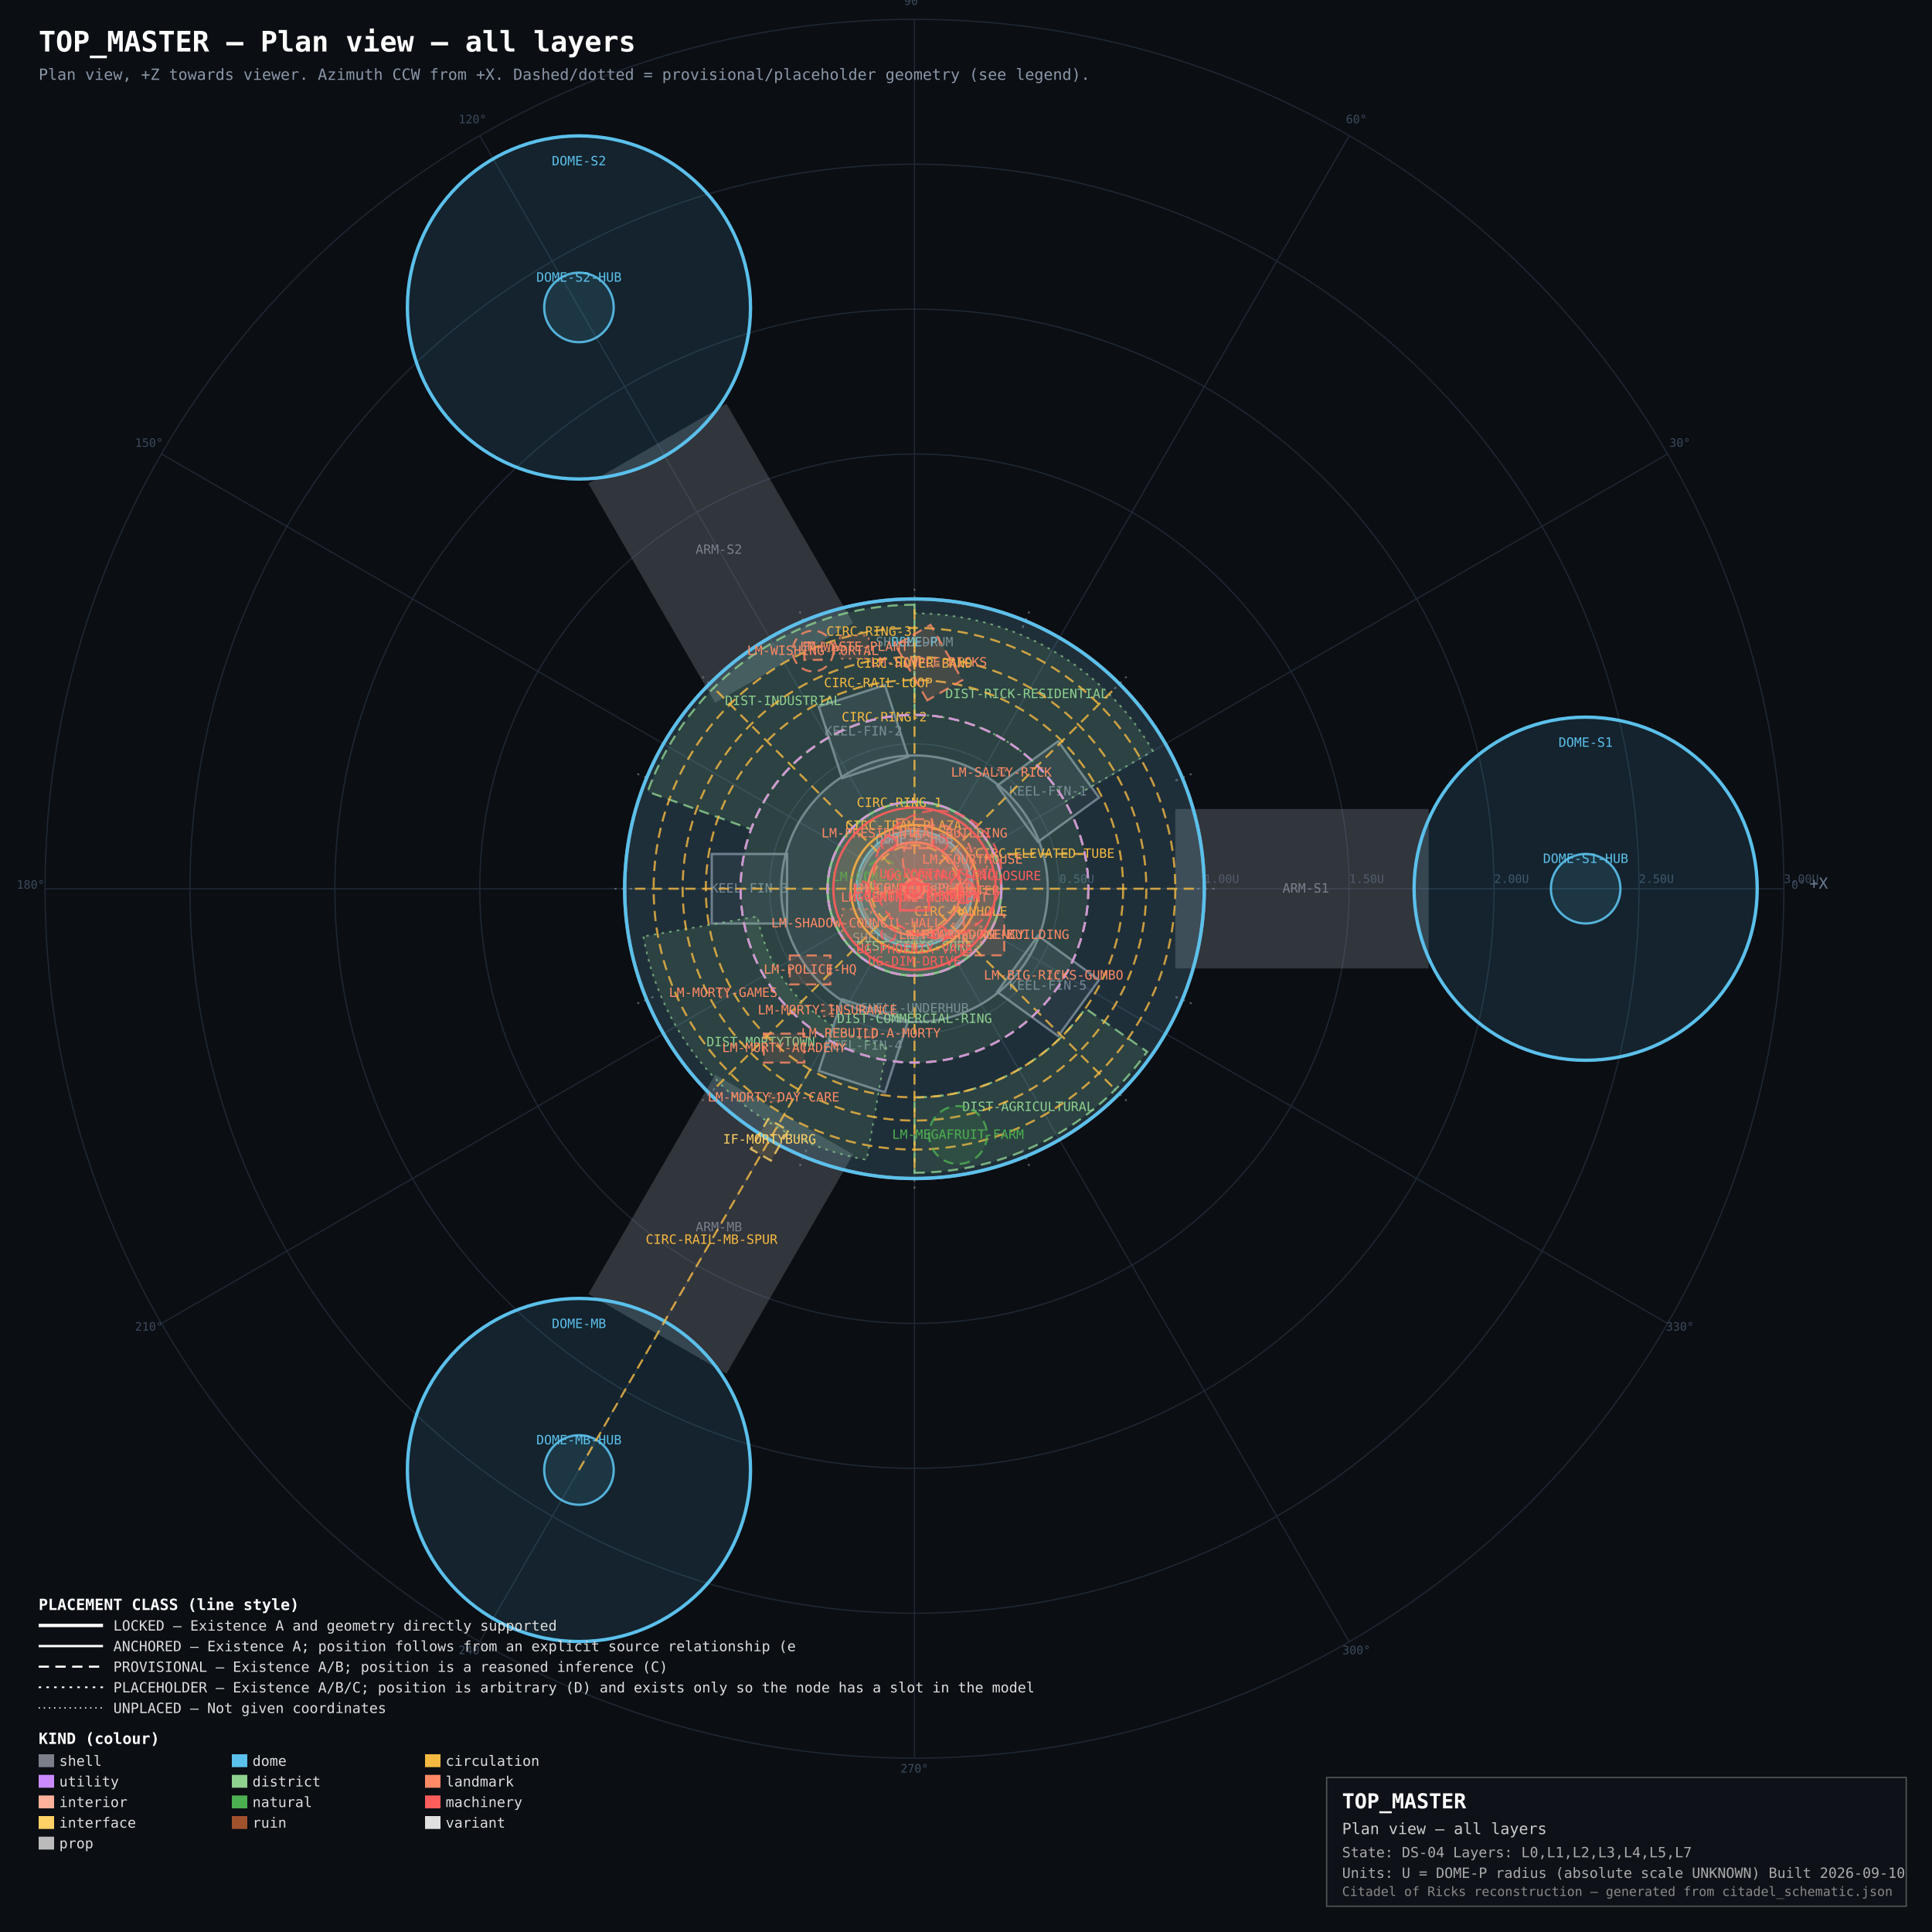
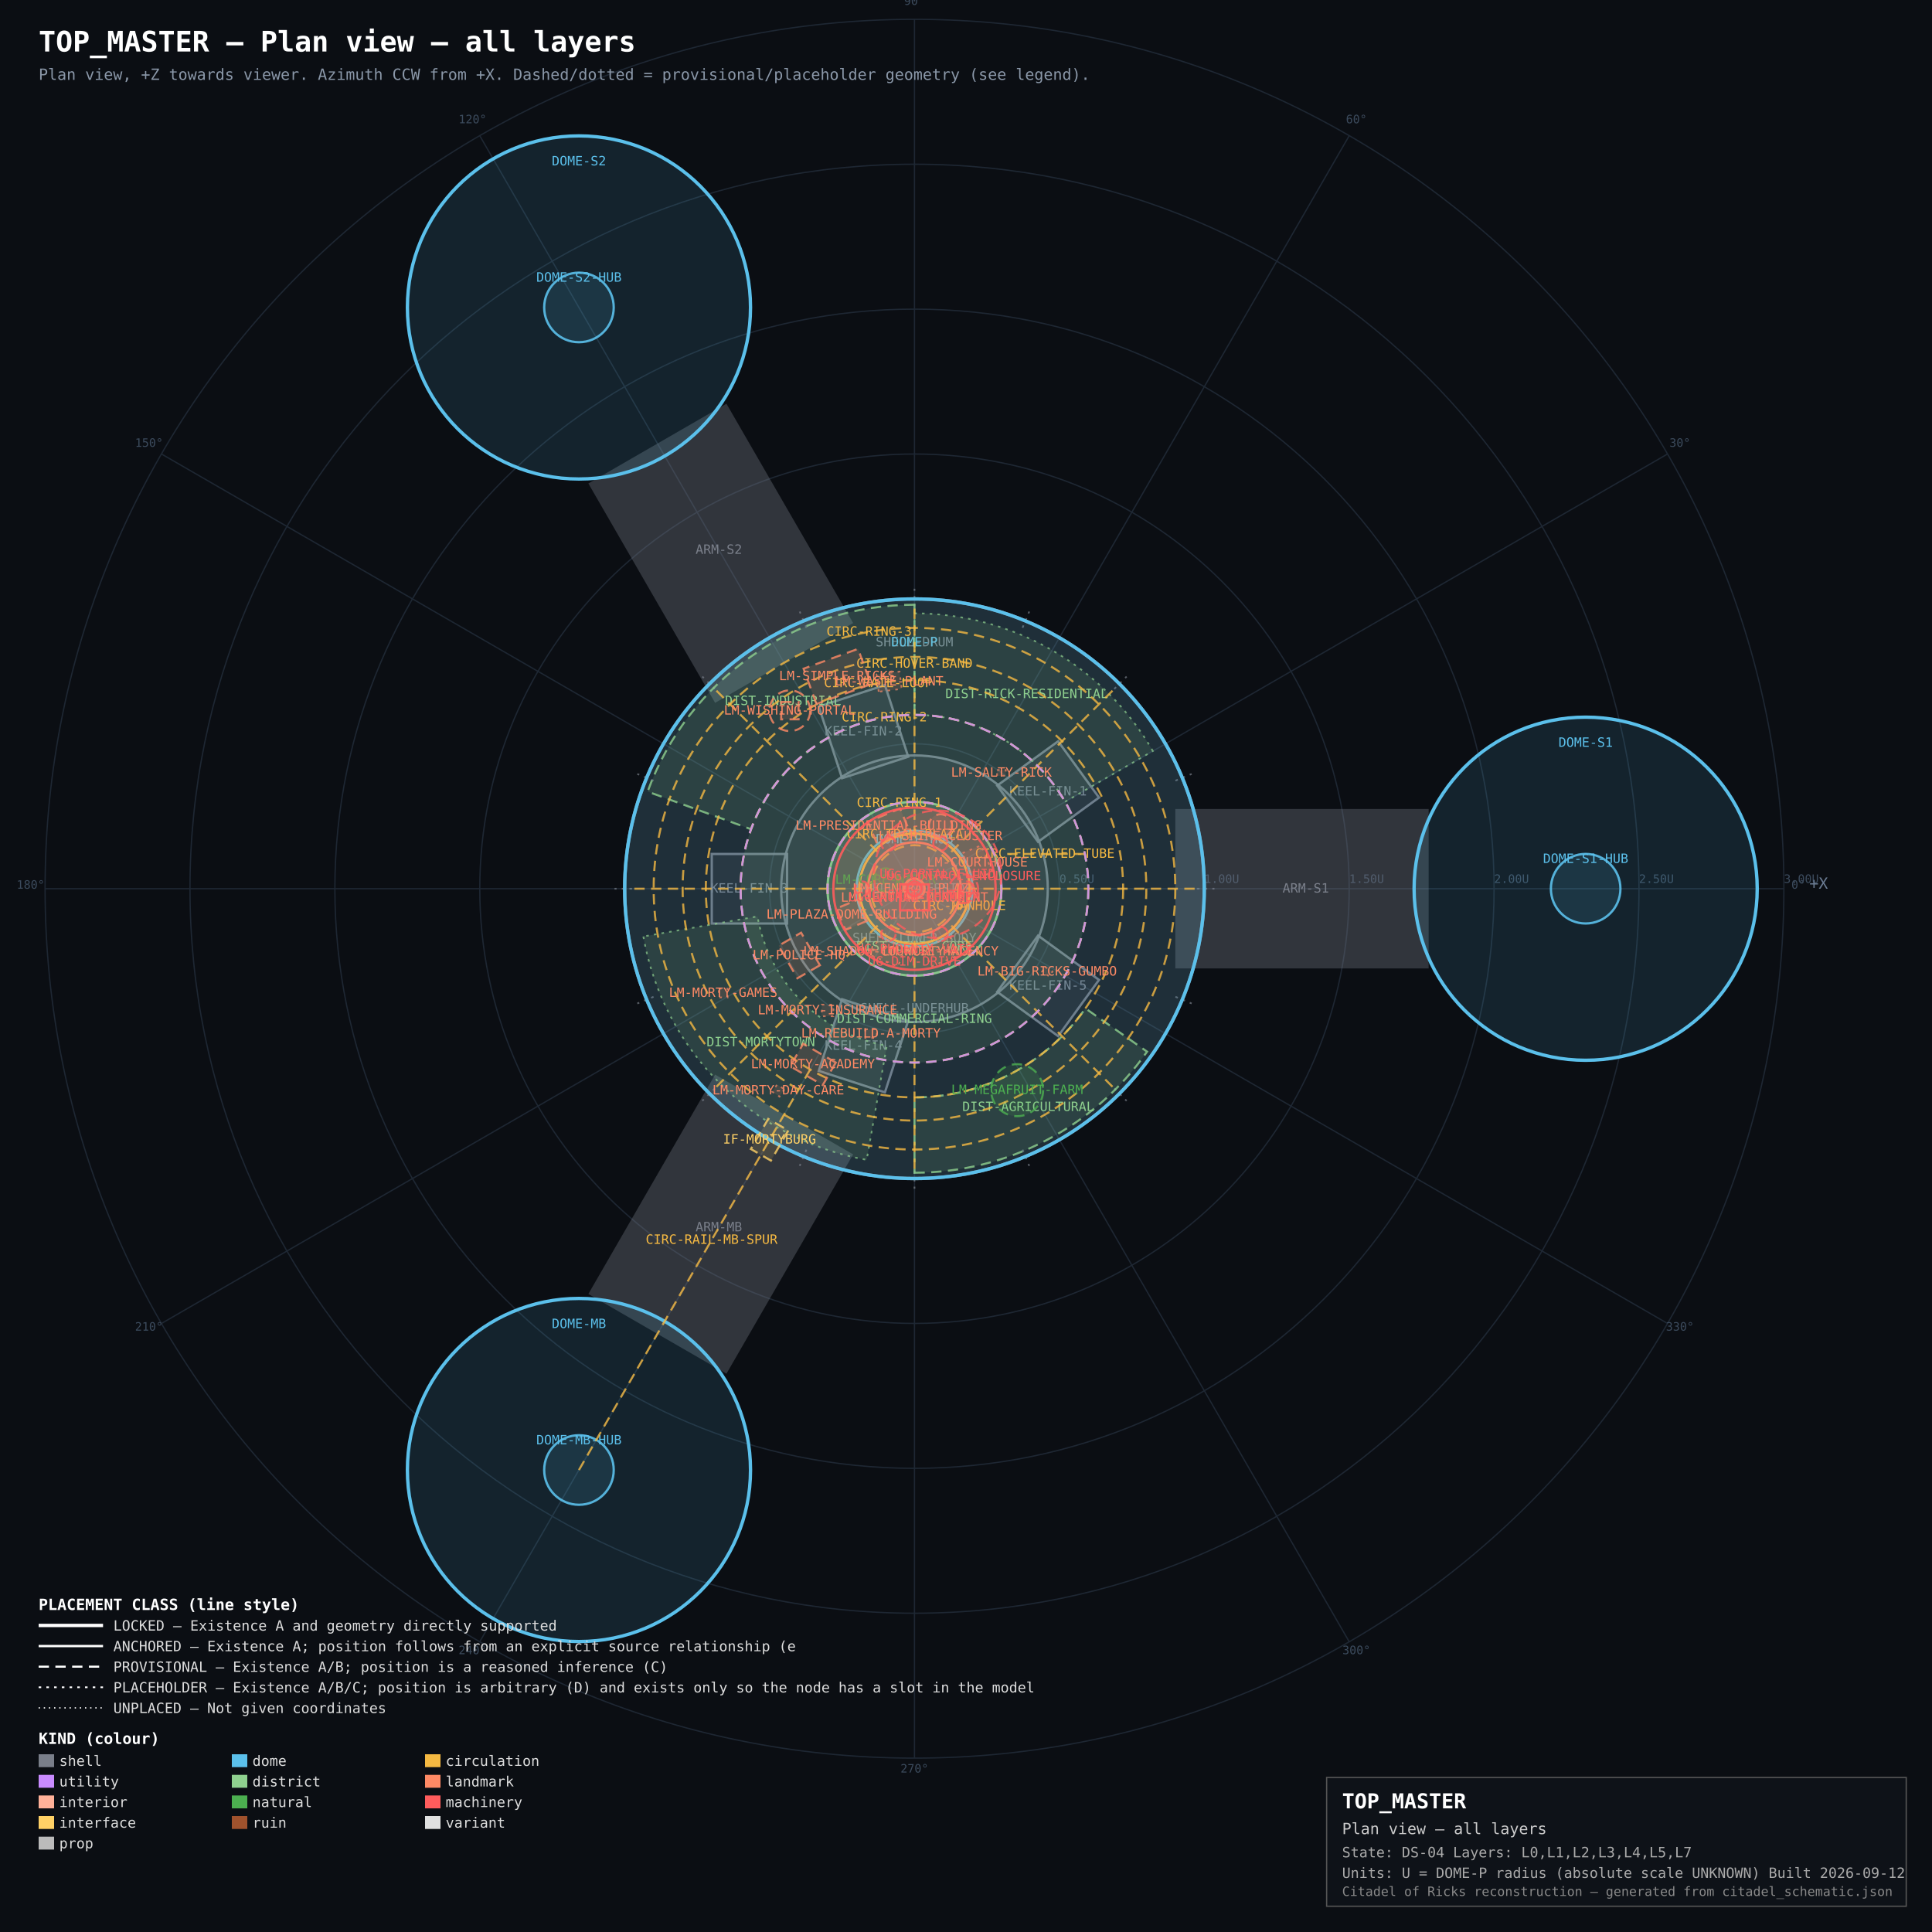
<svg xmlns="http://www.w3.org/2000/svg" width="1500" height="1500" viewBox="0 0 1500 1500" font-family="ui-monospace, Consolas, monospace">
  <rect width="1500" height="1500" fill="#0b0e13" />
  <circle cx="710.0" cy="690.0" r="112.5" stroke="#1e2733" stroke-width="1" fill="none" />
  <text x="822.5" y="685.5" font-size="9" text-anchor="start" fill="#3b4a5c" font-family="ui-monospace, Consolas, monospace">0.50U</text>
  <circle cx="710.0" cy="690.0" r="225.0" stroke="#1e2733" stroke-width="1" fill="none" />
  <text x="935.0" y="685.5" font-size="9" text-anchor="start" fill="#3b4a5c" font-family="ui-monospace, Consolas, monospace">1.00U</text>
  <circle cx="710.0" cy="690.0" r="337.5" stroke="#1e2733" stroke-width="1" fill="none" />
  <text x="1047.5" y="685.5" font-size="9" text-anchor="start" fill="#3b4a5c" font-family="ui-monospace, Consolas, monospace">1.50U</text>
  <circle cx="710.0" cy="690.0" r="450.0" stroke="#1e2733" stroke-width="1" fill="none" />
  <text x="1160.0" y="685.5" font-size="9" text-anchor="start" fill="#3b4a5c" font-family="ui-monospace, Consolas, monospace">2.00U</text>
  <circle cx="710.0" cy="690.0" r="562.5" stroke="#1e2733" stroke-width="1" fill="none" />
  <text x="1272.5" y="685.5" font-size="9" text-anchor="start" fill="#3b4a5c" font-family="ui-monospace, Consolas, monospace">2.50U</text>
  <circle cx="710.0" cy="690.0" r="675.0" stroke="#1e2733" stroke-width="1" fill="none" />
  <text x="1385.0" y="685.5" font-size="9" text-anchor="start" fill="#3b4a5c" font-family="ui-monospace, Consolas, monospace">3.00U</text>
  <line x1="710.0" y1="690.0" x2="1385.0" y2="690.0" stroke="#1e2733" stroke-width="1" />
  <text x="1396.2" y="690.0" font-size="9" text-anchor="middle" fill="#3b4a5c" font-family="ui-monospace, Consolas, monospace">0°</text>
  <line x1="710.0" y1="690.0" x2="1294.6" y2="352.5" stroke="#1e2733" stroke-width="1" />
  <text x="1304.3" y="346.9" font-size="9" text-anchor="middle" fill="#3b4a5c" font-family="ui-monospace, Consolas, monospace">30°</text>
  <line x1="710.0" y1="690.0" x2="1047.5" y2="105.4" stroke="#1e2733" stroke-width="1" />
  <text x="1053.1" y="95.7" font-size="9" text-anchor="middle" fill="#3b4a5c" font-family="ui-monospace, Consolas, monospace">60°</text>
  <line x1="710.0" y1="690.0" x2="710.0" y2="15.0" stroke="#1e2733" stroke-width="1" />
  <text x="710.0" y="3.8" font-size="9" text-anchor="middle" fill="#3b4a5c" font-family="ui-monospace, Consolas, monospace">90°</text>
  <line x1="710.0" y1="690.0" x2="372.5" y2="105.4" stroke="#1e2733" stroke-width="1" />
  <text x="366.9" y="95.7" font-size="9" text-anchor="middle" fill="#3b4a5c" font-family="ui-monospace, Consolas, monospace">120°</text>
  <line x1="710.0" y1="690.0" x2="125.4" y2="352.5" stroke="#1e2733" stroke-width="1" />
  <text x="115.7" y="346.9" font-size="9" text-anchor="middle" fill="#3b4a5c" font-family="ui-monospace, Consolas, monospace">150°</text>
  <line x1="710.0" y1="690.0" x2="35.0" y2="690.0" stroke="#1e2733" stroke-width="1" />
  <text x="23.8" y="690.0" font-size="9" text-anchor="middle" fill="#3b4a5c" font-family="ui-monospace, Consolas, monospace">180°</text>
  <line x1="710.0" y1="690.0" x2="125.4" y2="1027.5" stroke="#1e2733" stroke-width="1" />
  <text x="115.7" y="1033.1" font-size="9" text-anchor="middle" fill="#3b4a5c" font-family="ui-monospace, Consolas, monospace">210°</text>
  <line x1="710.0" y1="690.0" x2="372.5" y2="1274.6" stroke="#1e2733" stroke-width="1" />
  <text x="366.9" y="1284.3" font-size="9" text-anchor="middle" fill="#3b4a5c" font-family="ui-monospace, Consolas, monospace">240°</text>
  <line x1="710.0" y1="690.0" x2="710.0" y2="1365.0" stroke="#1e2733" stroke-width="1" />
  <text x="710.0" y="1376.2" font-size="9" text-anchor="middle" fill="#3b4a5c" font-family="ui-monospace, Consolas, monospace">270°</text>
  <line x1="710.0" y1="690.0" x2="1047.5" y2="1274.6" stroke="#1e2733" stroke-width="1" />
  <text x="1053.1" y="1284.3" font-size="9" text-anchor="middle" fill="#3b4a5c" font-family="ui-monospace, Consolas, monospace">300°</text>
  <line x1="710.0" y1="690.0" x2="1294.6" y2="1027.5" stroke="#1e2733" stroke-width="1" />
  <text x="1304.3" y="1033.1" font-size="9" text-anchor="middle" fill="#3b4a5c" font-family="ui-monospace, Consolas, monospace">330°</text>
  <text x="1412.0" y="690.0" font-size="12" text-anchor="middle" fill="#6b7c93" font-family="ui-monospace, Consolas, monospace">+X</text>
  <text x="710.0" y="-12.0" font-size="12" text-anchor="middle" fill="#6b7c93" font-family="ui-monospace, Consolas, monospace">+Y</text>
  <text x="30" y="40" font-size="22" fill="#fff" font-weight="bold">TOP_MASTER — Plan view — all layers</text>
  <text x="30" y="62" font-size="12" fill="#8a97a8">Plan view, +Z towards viewer. Azimuth CCW from +X. Dashed/dotted = provisional/placeholder geometry (see legend).</text>
  <circle cx="710.0" cy="690.0" r="225.0" stroke="#7a7f8a" stroke-width="2.6" stroke-opacity="1.0" fill="#7a7f8a" fill-opacity="0.12" />
  <text x="710.0" y="501.8" font-size="10" text-anchor="middle" fill="#7a7f8a" font-family="ui-monospace, Consolas, monospace">SHELL-DRUM</text>
  <circle cx="710.0" cy="690.0" r="103.5" stroke="#7a7f8a" stroke-width="1.8" stroke-opacity="0.9" fill="#7a7f8a" fill-opacity="0.12" />
  <text x="710.0" y="786.1" font-size="10" text-anchor="middle" fill="#7a7f8a" font-family="ui-monospace, Consolas, monospace">SHELL-UNDERHUB</text>
  <rect x="784.5" y="587.6" width="58.5" height="54.0" stroke="#7a7f8a" stroke-width="1.8" stroke-opacity="0.9" fill="#7a7f8a" fill-opacity="0.12" transform="rotate(-36.0 813.7 614.6)" />
  <text x="813.7" y="617.6" font-size="10" text-anchor="middle" fill="#7a7f8a" font-family="ui-monospace, Consolas, monospace">KEEL-FIN-1</text>
  <rect x="641.1" y="541.0" width="58.5" height="54.0" stroke="#7a7f8a" stroke-width="1.8" stroke-opacity="0.9" fill="#7a7f8a" fill-opacity="0.12" transform="rotate(-108.0 670.4 568.0)" />
  <text x="670.4" y="571.0" font-size="10" text-anchor="middle" fill="#7a7f8a" font-family="ui-monospace, Consolas, monospace">KEEL-FIN-2</text>
  <rect x="552.5" y="663.0" width="58.5" height="54.0" stroke="#7a7f8a" stroke-width="1.8" stroke-opacity="0.9" fill="#7a7f8a" fill-opacity="0.12" transform="rotate(-180.0 581.8 690.0)" />
  <text x="581.8" y="693.0" font-size="10" text-anchor="middle" fill="#7a7f8a" font-family="ui-monospace, Consolas, monospace">KEEL-FIN-3</text>
  <rect x="641.1" y="785.0" width="58.5" height="54.0" stroke="#7a7f8a" stroke-width="1.8" stroke-opacity="0.9" fill="#7a7f8a" fill-opacity="0.12" transform="rotate(-252.0 670.4 812.0)" />
  <text x="670.4" y="815.0" font-size="10" text-anchor="middle" fill="#7a7f8a" font-family="ui-monospace, Consolas, monospace">KEEL-FIN-4</text>
  <rect x="784.5" y="738.4" width="58.5" height="54.0" stroke="#7a7f8a" stroke-width="1.8" stroke-opacity="0.9" fill="#7a7f8a" fill-opacity="0.12" transform="rotate(-324.0 813.7 765.4)" />
  <text x="813.7" y="768.4" font-size="10" text-anchor="middle" fill="#7a7f8a" font-family="ui-monospace, Consolas, monospace">KEEL-FIN-5</text>
  <circle cx="710.0" cy="690.0" r="42.8" stroke="#7a7f8a" stroke-width="1.8" stroke-opacity="0.9" fill="#7a7f8a" fill-opacity="0.12" />
  <text x="710.0" y="731.5" font-size="10" text-anchor="middle" fill="#7a7f8a" font-family="ui-monospace, Consolas, monospace">SHELL-LOWER-BODY</text>
  <line x1="929.3" y1="690.0" x2="942.9" y2="690.0" stroke="#7a7f8a" stroke-width="1.3" stroke-opacity="0.7" stroke-dasharray="2,4" fill="none" />
  <line x1="912.6" y1="606.1" x2="925.2" y2="600.9" stroke="#7a7f8a" stroke-width="1.3" stroke-opacity="0.7" stroke-dasharray="2,4" fill="none" />
  <line x1="865.1" y1="534.9" x2="874.7" y2="525.3" stroke="#7a7f8a" stroke-width="1.3" stroke-opacity="0.7" stroke-dasharray="2,4" fill="none" />
  <line x1="793.9" y1="487.4" x2="799.1" y2="474.8" stroke="#7a7f8a" stroke-width="1.3" stroke-opacity="0.7" stroke-dasharray="2,4" fill="none" />
  <line x1="710.0" y1="470.7" x2="710.0" y2="457.1" stroke="#7a7f8a" stroke-width="1.3" stroke-opacity="0.7" stroke-dasharray="2,4" fill="none" />
  <line x1="626.1" y1="487.4" x2="620.9" y2="474.8" stroke="#7a7f8a" stroke-width="1.3" stroke-opacity="0.7" stroke-dasharray="2,4" fill="none" />
  <line x1="554.9" y1="534.9" x2="545.3" y2="525.3" stroke="#7a7f8a" stroke-width="1.3" stroke-opacity="0.7" stroke-dasharray="2,4" fill="none" />
  <line x1="507.4" y1="606.1" x2="494.8" y2="600.9" stroke="#7a7f8a" stroke-width="1.3" stroke-opacity="0.7" stroke-dasharray="2,4" fill="none" />
  <line x1="490.7" y1="690.0" x2="477.1" y2="690.0" stroke="#7a7f8a" stroke-width="1.3" stroke-opacity="0.7" stroke-dasharray="2,4" fill="none" />
  <line x1="507.4" y1="773.9" x2="494.8" y2="779.1" stroke="#7a7f8a" stroke-width="1.3" stroke-opacity="0.7" stroke-dasharray="2,4" fill="none" />
  <line x1="554.9" y1="845.1" x2="545.3" y2="854.7" stroke="#7a7f8a" stroke-width="1.3" stroke-opacity="0.7" stroke-dasharray="2,4" fill="none" />
  <line x1="626.1" y1="892.6" x2="620.9" y2="905.2" stroke="#7a7f8a" stroke-width="1.3" stroke-opacity="0.7" stroke-dasharray="2,4" fill="none" />
  <line x1="710.0" y1="909.3" x2="710.0" y2="922.9" stroke="#7a7f8a" stroke-width="1.3" stroke-opacity="0.7" stroke-dasharray="2,4" fill="none" />
  <line x1="793.9" y1="892.6" x2="799.1" y2="905.2" stroke="#7a7f8a" stroke-width="1.3" stroke-opacity="0.7" stroke-dasharray="2,4" fill="none" />
  <line x1="865.1" y1="845.1" x2="874.7" y2="854.7" stroke="#7a7f8a" stroke-width="1.3" stroke-opacity="0.7" stroke-dasharray="2,4" fill="none" />
  <line x1="912.6" y1="773.9" x2="925.2" y2="779.1" stroke="#7a7f8a" stroke-width="1.3" stroke-opacity="0.7" stroke-dasharray="2,4" fill="none" />
  <circle cx="710.0" cy="690.0" r="6.8" stroke="#7a7f8a" stroke-width="1.8" stroke-opacity="0.9" fill="#7a7f8a" fill-opacity="0.12" />
  <circle cx="710.0" cy="690.0" r="4.5" stroke="#7a7f8a" stroke-width="1.8" stroke-opacity="0.9" fill="none" />
  <text x="710.0" y="693.0" font-size="10" text-anchor="middle" fill="#7a7f8a" font-family="ui-monospace, Consolas, monospace">SHELL-UNDERSIDE</text>
  <polyline points="912.5,690.0 1013.8,690.0 1109.2,690.0" stroke="#7a7f8a" stroke-width="123.8" stroke-linecap="butt" stroke-opacity="0.35" data-x="1.0" fill="none" />
  <text x="1013.8" y="693.0" font-size="10" text-anchor="middle" fill="#7a7f8a" font-family="ui-monospace, Consolas, monospace">ARM-S1</text>
  <polyline points="608.8,514.7 558.1,427.0 510.4,344.4" stroke="#7a7f8a" stroke-width="123.8" stroke-linecap="butt" stroke-opacity="0.35" data-x="1.0" fill="none" />
  <text x="558.1" y="430.0" font-size="10" text-anchor="middle" fill="#7a7f8a" font-family="ui-monospace, Consolas, monospace">ARM-S2</text>
  <polyline points="608.8,865.3 558.1,953.0 510.4,1035.6" stroke="#7a7f8a" stroke-width="123.8" stroke-linecap="butt" stroke-opacity="0.35" data-x="1.0" fill="none" />
  <text x="558.1" y="956.0" font-size="10" text-anchor="middle" fill="#7a7f8a" font-family="ui-monospace, Consolas, monospace">ARM-MB</text>
  <circle cx="710.0" cy="690.0" r="225.0" stroke="#5bc0eb" stroke-width="2.6" stroke-opacity="1.0" fill="#5bc0eb" fill-opacity="0.12" />
  <text x="710.0" y="501.8" font-size="10" text-anchor="middle" fill="#5bc0eb" font-family="ui-monospace, Consolas, monospace">DOME-P</text>
  <circle cx="1231.1" cy="690.0" r="133.2" stroke="#5bc0eb" stroke-width="2.6" stroke-opacity="1.0" fill="#5bc0eb" fill-opacity="0.12" />
  <text x="1231.1" y="579.8" font-size="10" text-anchor="middle" fill="#5bc0eb" font-family="ui-monospace, Consolas, monospace">DOME-S1</text>
  <circle cx="449.5" cy="238.7" r="133.2" stroke="#5bc0eb" stroke-width="2.6" stroke-opacity="1.0" fill="#5bc0eb" fill-opacity="0.12" />
  <text x="449.5" y="128.4" font-size="10" text-anchor="middle" fill="#5bc0eb" font-family="ui-monospace, Consolas, monospace">DOME-S2</text>
  <circle cx="449.5" cy="1141.3" r="133.2" stroke="#5bc0eb" stroke-width="2.6" stroke-opacity="1.0" fill="#5bc0eb" fill-opacity="0.12" />
  <text x="449.5" y="1031.1" font-size="10" text-anchor="middle" fill="#5bc0eb" font-family="ui-monospace, Consolas, monospace">DOME-MB</text>
  <circle cx="710.0" cy="690.0" r="45.0" stroke="#5bc0eb" stroke-width="1.8" stroke-opacity="0.9" fill="#5bc0eb" fill-opacity="0.12" />
  <text x="710.0" y="654.8" font-size="10" text-anchor="middle" fill="#5bc0eb" font-family="ui-monospace, Consolas, monospace">DOME-P-HUB</text>
  <circle cx="1231.1" cy="690.0" r="27.0" stroke="#5bc0eb" stroke-width="1.8" stroke-opacity="0.9" fill="#5bc0eb" fill-opacity="0.12" />
  <text x="1231.1" y="670.0" font-size="10" text-anchor="middle" fill="#5bc0eb" font-family="ui-monospace, Consolas, monospace">DOME-S1-HUB</text>
  <circle cx="449.5" cy="238.7" r="27.0" stroke="#5bc0eb" stroke-width="1.8" stroke-opacity="0.9" fill="#5bc0eb" fill-opacity="0.12" />
  <text x="449.5" y="218.7" font-size="10" text-anchor="middle" fill="#5bc0eb" font-family="ui-monospace, Consolas, monospace">DOME-S2-HUB</text>
  <circle cx="449.5" cy="1141.3" r="27.0" stroke="#5bc0eb" stroke-width="1.8" stroke-opacity="0.9" fill="#5bc0eb" fill-opacity="0.12" />
  <text x="449.5" y="1121.4" font-size="10" text-anchor="middle" fill="#5bc0eb" font-family="ui-monospace, Consolas, monospace">DOME-MB-HUB</text>
  <circle cx="710.0" cy="690.0" r="67.5" stroke="#8fd18f" stroke-width="1.8" stroke-opacity="0.9" fill="#8fd18f" fill-opacity="0.12" />
  <text x="710.0" y="738.0" font-size="10" text-anchor="middle" fill="#8fd18f" font-family="ui-monospace, Consolas, monospace">DIST-CIVIC-CORE</text>
  <circle cx="710.0" cy="690.0" r="135.0" stroke="#8fd18f" stroke-width="1.6" stroke-opacity="0.8" stroke-dasharray="8,5" fill="#8fd18f" fill-opacity="0.12" />
  <circle cx="710.0" cy="690.0" r="67.5" stroke="#8fd18f" stroke-width="1.6" stroke-opacity="0.8" stroke-dasharray="8,5" fill="#8fd18f" fill-opacity="0.12" />
  <text x="710.0" y="794.2" font-size="10" text-anchor="middle" fill="#8fd18f" font-family="ui-monospace, Consolas, monospace">DIST-COMMERCIAL-RING</text>
  <path d="M 895.1,583.1 A 213.8 213.8 0 0 0 710.0,476.2 L 710.0,555.0 A 135.0 135.0 0 0 1 826.9,622.5 Z" stroke="#8fd18f" stroke-width="1.3" stroke-opacity="0.7" stroke-dasharray="2,4" fill="#8fd18f" fill-opacity="0.12" />
  <text x="797.2" y="542.0" font-size="10" text-anchor="middle" fill="#8fd18f" font-family="ui-monospace, Consolas, monospace">DIST-RICK-RESIDENTIAL</text>
  <path d="M 710.0,469.5 A 220.5 220.5 0 0 0 502.8,614.6 L 583.1,643.8 A 135.0 135.0 0 0 1 710.0,555.0 Z" stroke="#8fd18f" stroke-width="1.6" stroke-opacity="0.8" stroke-dasharray="8,5" fill="#8fd18f" fill-opacity="0.12" />
  <text x="608.0" y="547.4" font-size="10" text-anchor="middle" fill="#8fd18f" font-family="ui-monospace, Consolas, monospace">DIST-INDUSTRIAL</text>
  <path d="M 499.5,727.1 A 213.8 213.8 0 0 0 672.9,900.5 L 688.5,811.9 A 123.8 123.8 0 0 1 588.1,711.5 Z" stroke="#8fd18f" stroke-width="1.3" stroke-opacity="0.7" stroke-dasharray="2,4" fill="#8fd18f" fill-opacity="0.12" />
  <text x="590.7" y="812.3" font-size="10" text-anchor="middle" fill="#8fd18f" font-family="ui-monospace, Consolas, monospace">DIST-MORTYTOWN</text>
  <path d="M 710.0,910.5 A 220.5 220.5 0 0 0 890.6,816.5 L 842.7,782.9 A 162.0 162.0 0 0 1 710.0,852.0 Z" stroke="#8fd18f" stroke-width="1.6" stroke-opacity="0.8" stroke-dasharray="8,5" fill="#8fd18f" fill-opacity="0.12" />
  <text x="798.3" y="862.6" font-size="10" text-anchor="middle" fill="#8fd18f" font-family="ui-monospace, Consolas, monospace">DIST-AGRICULTURAL</text>
  <circle cx="710.0" cy="690.0" r="67.5" stroke="#f5b942" stroke-width="1.6" stroke-opacity="0.8" stroke-dasharray="8,5" fill="none" />
  <text x="698.3" y="626.5" font-size="10" text-anchor="middle" fill="#f5b942" font-family="ui-monospace, Consolas, monospace">CIRC-RING-1</text>
  <circle cx="710.0" cy="690.0" r="135.0" stroke="#f5b942" stroke-width="1.6" stroke-opacity="0.8" stroke-dasharray="8,5" fill="none" />
  <text x="686.6" y="560.1" font-size="10" text-anchor="middle" fill="#f5b942" font-family="ui-monospace, Consolas, monospace">CIRC-RING-2</text>
  <circle cx="710.0" cy="690.0" r="202.5" stroke="#f5b942" stroke-width="1.6" stroke-opacity="0.8" stroke-dasharray="8,5" fill="none" />
  <text x="674.8" y="493.6" font-size="10" text-anchor="middle" fill="#f5b942" font-family="ui-monospace, Consolas, monospace">CIRC-RING-3</text>
-   <line x1="737.0" y1="690.0" x2="930.5" y2="690.0" stroke="#f5b942" stroke-width="1.6" stroke-opacity="0.8" stroke-dasharray="8,5" fill="none" />
-   <line x1="729.1" y1="670.9" x2="865.9" y2="534.1" stroke="#f5b942" stroke-width="1.6" stroke-opacity="0.8" stroke-dasharray="8,5" fill="none" />
-   <line x1="710.0" y1="663.0" x2="710.0" y2="469.5" stroke="#f5b942" stroke-width="1.6" stroke-opacity="0.8" stroke-dasharray="8,5" fill="none" />
-   <line x1="690.9" y1="670.9" x2="554.1" y2="534.1" stroke="#f5b942" stroke-width="1.6" stroke-opacity="0.8" stroke-dasharray="8,5" fill="none" />
-   <line x1="683.0" y1="690.0" x2="489.5" y2="690.0" stroke="#f5b942" stroke-width="1.6" stroke-opacity="0.8" stroke-dasharray="8,5" fill="none" />
-   <line x1="690.9" y1="709.1" x2="554.1" y2="845.9" stroke="#f5b942" stroke-width="1.6" stroke-opacity="0.8" stroke-dasharray="8,5" fill="none" />
-   <line x1="710.0" y1="717.0" x2="710.0" y2="910.5" stroke="#f5b942" stroke-width="1.6" stroke-opacity="0.8" stroke-dasharray="8,5" fill="none" />
-   <line x1="729.1" y1="709.1" x2="865.9" y2="845.9" stroke="#f5b942" stroke-width="1.6" stroke-opacity="0.8" stroke-dasharray="8,5" fill="none" />
+   <line x1="750.5" y1="690.0" x2="930.5" y2="690.0" stroke="#f5b942" stroke-width="1.6" stroke-opacity="0.8" stroke-dasharray="8,5" fill="none" />
+   <line x1="738.6" y1="661.4" x2="865.9" y2="534.1" stroke="#f5b942" stroke-width="1.6" stroke-opacity="0.8" stroke-dasharray="8,5" fill="none" />
+   <line x1="710.0" y1="649.5" x2="710.0" y2="469.5" stroke="#f5b942" stroke-width="1.6" stroke-opacity="0.8" stroke-dasharray="8,5" fill="none" />
+   <line x1="681.4" y1="661.4" x2="554.1" y2="534.1" stroke="#f5b942" stroke-width="1.6" stroke-opacity="0.8" stroke-dasharray="8,5" fill="none" />
+   <line x1="669.5" y1="690.0" x2="489.5" y2="690.0" stroke="#f5b942" stroke-width="1.6" stroke-opacity="0.8" stroke-dasharray="8,5" fill="none" />
+   <line x1="681.4" y1="718.6" x2="554.1" y2="845.9" stroke="#f5b942" stroke-width="1.6" stroke-opacity="0.8" stroke-dasharray="8,5" fill="none" />
+   <line x1="710.0" y1="730.5" x2="710.0" y2="910.5" stroke="#f5b942" stroke-width="1.6" stroke-opacity="0.8" stroke-dasharray="8,5" fill="none" />
+   <line x1="738.6" y1="718.6" x2="865.9" y2="845.9" stroke="#f5b942" stroke-width="1.6" stroke-opacity="0.8" stroke-dasharray="8,5" fill="none" />
  <circle cx="710.0" cy="690.0" r="162.0" stroke="#f5b942" stroke-width="1.6" stroke-opacity="0.8" stroke-dasharray="8,5" fill="none" />
  <text x="681.9" y="533.5" font-size="10" text-anchor="middle" fill="#f5b942" font-family="ui-monospace, Consolas, monospace">CIRC-RAIL-LOOP</text>
  <polyline points="629.0,830.4 603.1,875.2 597.5,884.9 552.5,962.7 516.0,1025.9 449.5,1141.3" stroke="#f5b942" stroke-width="1.6" stroke-opacity="0.8" stroke-dasharray="8,5" fill="none" />
  <text x="552.5" y="965.7" font-size="10" text-anchor="middle" fill="#f5b942" font-family="ui-monospace, Consolas, monospace">CIRC-RAIL-MB-SPUR</text>
-   <circle cx="710.0" cy="690.0" r="49.5" stroke="#f5b942" stroke-width="1.8" stroke-opacity="0.9" fill="none" />
-   <text x="701.4" y="644.3" font-size="10" text-anchor="middle" fill="#f5b942" font-family="ui-monospace, Consolas, monospace">CIRC-TRAM-PLAZA</text>
+   <circle cx="710.0" cy="690.0" r="42.8" stroke="#f5b942" stroke-width="1.8" stroke-opacity="0.9" fill="none" />
+   <text x="702.6" y="650.9" font-size="10" text-anchor="middle" fill="#f5b942" font-family="ui-monospace, Consolas, monospace">CIRC-TRAM-PLAZA</text>
  <circle cx="710.0" cy="690.0" r="180.0" stroke="#f5b942" stroke-width="1.6" stroke-opacity="0.8" stroke-dasharray="8,5" fill="none" />
  <circle cx="710.0" cy="690.0" r="33.8" stroke="#f5b942" stroke-width="1.6" stroke-opacity="0.8" stroke-dasharray="8,5" fill="none" />
  <text x="710.0" y="518.4" font-size="10" text-anchor="middle" fill="#f5b942" font-family="ui-monospace, Consolas, monospace">CIRC-HOVER-BAND</text>
-   <circle cx="746.0" cy="708.0" r="1.8" stroke="#f5b942" stroke-width="1.8" stroke-opacity="0.9" fill="#f5b942" fill-opacity="0.12" />
-   <text x="746.0" y="711.0" font-size="10" text-anchor="middle" fill="#f5b942" font-family="ui-monospace, Consolas, monospace">CIRC-MANHOLE</text>
+   <circle cx="744.9" cy="703.5" r="1.8" stroke="#f5b942" stroke-width="1.8" stroke-opacity="0.9" fill="#f5b942" fill-opacity="0.12" />
+   <text x="744.9" y="706.5" font-size="10" text-anchor="middle" fill="#f5b942" font-family="ui-monospace, Consolas, monospace">CIRC-MANHOLE</text>
  <polyline points="782.0,663.0 811.2,663.0 845.0,663.0" stroke="#f5b942" stroke-width="1.6" stroke-opacity="0.8" stroke-dasharray="8,5" fill="none" />
  <text x="811.2" y="666.0" font-size="10" text-anchor="middle" fill="#f5b942" font-family="ui-monospace, Consolas, monospace">CIRC-ELEVATED-TUBE</text>
  <circle cx="710.0" cy="690.0" r="67.5" stroke="#c98bff" stroke-width="1.6" stroke-opacity="0.8" stroke-dasharray="8,5" fill="none" />
  <circle cx="710.0" cy="690.0" r="135.0" stroke="#c98bff" stroke-width="1.6" stroke-opacity="0.8" stroke-dasharray="8,5" fill="none" />
-   <circle cx="685.2" cy="681.0" r="13.5" stroke="#4caf50" stroke-width="1.6" stroke-opacity="0.8" stroke-dasharray="8,5" fill="#4caf50" fill-opacity="0.12" />
-   <text x="685.2" y="684.0" font-size="10" text-anchor="middle" fill="#4caf50" font-family="ui-monospace, Consolas, monospace">LM-CORE-WATER</text>
-   <circle cx="743.8" cy="881.2" r="22.5" stroke="#4caf50" stroke-width="1.6" stroke-opacity="0.8" stroke-dasharray="8,5" fill="#4caf50" fill-opacity="0.12" />
-   <text x="743.8" y="884.2" font-size="10" text-anchor="middle" fill="#4caf50" font-family="ui-monospace, Consolas, monospace">LM-MEGAFRUIT-FARM</text>
+   <circle cx="687.5" cy="683.2" r="9.0" stroke="#4caf50" stroke-width="1.6" stroke-opacity="0.8" stroke-dasharray="8,5" fill="#4caf50" fill-opacity="0.12" />
+   <text x="687.5" y="686.2" font-size="10" text-anchor="middle" fill="#4caf50" font-family="ui-monospace, Consolas, monospace">LM-CORE-WATER</text>
+   <circle cx="789.7" cy="846.4" r="20.2" stroke="#4caf50" stroke-width="1.6" stroke-opacity="0.8" stroke-dasharray="8,5" fill="#4caf50" fill-opacity="0.12" />
+   <text x="789.7" y="849.4" font-size="10" text-anchor="middle" fill="#4caf50" font-family="ui-monospace, Consolas, monospace">LM-MEGAFRUIT-FARM</text>
  <circle cx="710.0" cy="690.0" r="36.0" stroke="#ff8a65" stroke-width="1.8" stroke-opacity="0.9" fill="#ff8a65" fill-opacity="0.12" />
  <text x="710.0" y="693.0" font-size="10" text-anchor="middle" fill="#ff8a65" font-family="ui-monospace, Consolas, monospace">LM-CENTRAL-PLAZA</text>
  <circle cx="710.0" cy="690.0" r="7.9" stroke="#ff8a65" stroke-width="1.8" stroke-opacity="0.9" fill="#ff8a65" fill-opacity="0.12" />
  <text x="710.0" y="700.1" font-size="10" text-anchor="middle" fill="#ff8a65" font-family="ui-monospace, Consolas, monospace">LM-CENTRAL-MONUMENT</text>
-   <circle cx="728.0" cy="667.5" r="27.0" stroke="#ff8a65" stroke-width="1.6" stroke-opacity="0.8" stroke-dasharray="8,5" fill="#ff8a65" fill-opacity="0.12" />
-   <text x="728.0" y="694.8" font-size="10" text-anchor="middle" fill="#ff8a65" font-family="ui-monospace, Consolas, monospace">LM-SPIRE-CLUSTER</text>
-   <rect x="696.5" y="636.0" width="27.0" height="22.5" stroke="#ff8a65" stroke-width="1.6" stroke-opacity="0.8" stroke-dasharray="8,5" fill="#ff8a65" fill-opacity="0.12" />
-   <text x="710.0" y="650.2" font-size="10" text-anchor="middle" fill="#ff8a65" font-family="ui-monospace, Consolas, monospace">LM-PRESIDENTIAL-BUILDING</text>
-   <rect x="748.2" y="710.2" width="31.5" height="31.5" stroke="#ff8a65" stroke-width="1.6" stroke-opacity="0.8" stroke-dasharray="8,5" fill="#ff8a65" fill-opacity="0.12" />
-   <text x="764.0" y="729.0" font-size="10" text-anchor="middle" fill="#ff8a65" font-family="ui-monospace, Consolas, monospace">LM-PLAZA-DOME-BUILDING</text>
-   <rect x="653.8" y="705.8" width="22.5" height="22.5" stroke="#ff8a65" stroke-width="1.3" stroke-opacity="0.7" stroke-dasharray="2,4" fill="#ff8a65" fill-opacity="0.12" />
-   <text x="665.0" y="720.0" font-size="10" text-anchor="middle" fill="#ff8a65" font-family="ui-monospace, Consolas, monospace">LM-SHADOW-COUNCIL-HALL</text>
-   <rect x="743.8" y="658.5" width="22.5" height="18.0" stroke="#ff8a65" stroke-width="1.3" stroke-opacity="0.7" stroke-dasharray="2,4" fill="#ff8a65" fill-opacity="0.12" />
-   <text x="755.0" y="670.5" font-size="10" text-anchor="middle" fill="#ff8a65" font-family="ui-monospace, Consolas, monospace">LM-COURTHOUSE</text>
-   <rect x="739.2" y="717.0" width="22.5" height="18.0" stroke="#ff8a65" stroke-width="1.3" stroke-opacity="0.7" stroke-dasharray="2,4" fill="#ff8a65" fill-opacity="0.12" />
-   <text x="750.5" y="729.0" font-size="10" text-anchor="middle" fill="#ff8a65" font-family="ui-monospace, Consolas, monospace">LM-MORTY-AGENCY</text>
-   <rect x="613.2" y="741.8" width="31.5" height="22.5" stroke="#ff8a65" stroke-width="1.6" stroke-opacity="0.8" stroke-dasharray="8,5" fill="#ff8a65" fill-opacity="0.12" />
-   <text x="629.0" y="756.0" font-size="10" text-anchor="middle" fill="#ff8a65" font-family="ui-monospace, Consolas, monospace">LM-POLICE-HQ</text>
-   <rect x="593.0" y="802.5" width="31.5" height="22.5" stroke="#ff8a65" stroke-width="1.6" stroke-opacity="0.8" stroke-dasharray="8,5" fill="#ff8a65" fill-opacity="0.12" />
-   <text x="608.8" y="816.8" font-size="10" text-anchor="middle" fill="#ff8a65" font-family="ui-monospace, Consolas, monospace">LM-MORTY-ACADEMY</text>
-   <rect x="696.5" y="498.8" width="49.5" height="31.5" stroke="#ff8a65" stroke-width="1.6" stroke-opacity="0.8" stroke-dasharray="8,5" fill="#ff8a65" fill-opacity="0.12" transform="rotate(-120.0 721.2 514.5)" />
-   <text x="721.2" y="517.5" font-size="10" text-anchor="middle" fill="#ff8a65" font-family="ui-monospace, Consolas, monospace">LM-SIMPLE-RICKS</text>
-   <circle cx="631.2" cy="505.5" r="15.8" stroke="#ff8a65" stroke-width="1.6" stroke-opacity="0.8" stroke-dasharray="8,5" fill="none" />
-   <rect x="624.5" y="498.8" width="13.5" height="13.5" stroke="#ff8a65" stroke-width="1.6" stroke-opacity="0.8" stroke-dasharray="8,5" fill="#ff8a65" fill-opacity="0.12" />
-   <text x="631.2" y="508.5" font-size="10" text-anchor="middle" fill="#ff8a65" font-family="ui-monospace, Consolas, monospace">LM-WISHING-PORTAL</text>
-   <rect x="652.0" y="493.4" width="22.5" height="18.0" stroke="#ff8a65" stroke-width="1.3" stroke-opacity="0.7" stroke-dasharray="2,4" fill="#ff8a65" fill-opacity="0.12" />
-   <text x="663.2" y="505.4" font-size="10" text-anchor="middle" fill="#ff8a65" font-family="ui-monospace, Consolas, monospace">LM-WASTE-PLANT</text>
-   <rect x="597.3" y="848.9" width="6.8" height="6.8" stroke="#ff8a65" stroke-width="1.3" stroke-opacity="0.7" stroke-dasharray="2,4" fill="#ff8a65" fill-opacity="0.12" />
-   <text x="600.6" y="855.2" font-size="10" text-anchor="middle" fill="#ff8a65" font-family="ui-monospace, Consolas, monospace">LM-MORTY-DAY-CARE</text>
+   <circle cx="730.2" cy="641.2" r="9.0" stroke="#ff8a65" stroke-width="1.6" stroke-opacity="0.8" stroke-dasharray="8,5" fill="#ff8a65" fill-opacity="0.12" />
+   <text x="730.2" y="652.3" font-size="10" text-anchor="middle" fill="#ff8a65" font-family="ui-monospace, Consolas, monospace">LM-SPIRE-CLUSTER</text>
+   <rect x="680.8" y="627.7" width="18.0" height="27.0" stroke="#ff8a65" stroke-width="1.6" stroke-opacity="0.8" stroke-dasharray="8,5" fill="#ff8a65" fill-opacity="0.12" transform="rotate(-112.5 689.8 641.2)" />
+   <text x="689.8" y="644.2" font-size="10" text-anchor="middle" fill="#ff8a65" font-family="ui-monospace, Consolas, monospace">LM-PRESIDENTIAL-BUILDING</text>
+   <rect x="652.2" y="701.2" width="18.0" height="18.0" stroke="#ff8a65" stroke-width="1.6" stroke-opacity="0.8" stroke-dasharray="8,5" fill="#ff8a65" fill-opacity="0.12" transform="rotate(-202.5 661.2 710.2)" />
+   <text x="661.2" y="713.2" font-size="10" text-anchor="middle" fill="#ff8a65" font-family="ui-monospace, Consolas, monospace">LM-PLAZA-DOME-BUILDING</text>
+   <rect x="681.9" y="727.6" width="15.8" height="22.5" stroke="#ff8a65" stroke-width="1.3" stroke-opacity="0.7" stroke-dasharray="2,4" fill="#ff8a65" fill-opacity="0.12" transform="rotate(-247.5 689.8 738.8)" />
+   <text x="689.8" y="741.8" font-size="10" text-anchor="middle" fill="#ff8a65" font-family="ui-monospace, Consolas, monospace">LM-SHADOW-COUNCIL-HALL</text>
+   <rect x="751.0" y="658.5" width="15.8" height="22.5" stroke="#ff8a65" stroke-width="1.3" stroke-opacity="0.7" stroke-dasharray="2,4" fill="#ff8a65" fill-opacity="0.12" transform="rotate(-22.5 758.8 669.8)" />
+   <text x="758.8" y="672.8" font-size="10" text-anchor="middle" fill="#ff8a65" font-family="ui-monospace, Consolas, monospace">LM-COURTHOUSE</text>
+   <rect x="722.4" y="727.6" width="15.8" height="22.5" stroke="#ff8a65" stroke-width="1.3" stroke-opacity="0.7" stroke-dasharray="2,4" fill="#ff8a65" fill-opacity="0.12" transform="rotate(-292.5 730.2 738.8)" />
+   <text x="730.2" y="741.8" font-size="10" text-anchor="middle" fill="#ff8a65" font-family="ui-monospace, Consolas, monospace">LM-MORTY-AGENCY</text>
+   <rect x="610.2" y="727.1" width="20.2" height="29.2" stroke="#ff8a65" stroke-width="1.6" stroke-opacity="0.8" stroke-dasharray="8,5" fill="#ff8a65" fill-opacity="0.12" transform="rotate(-210.0 620.4 741.8)" />
+   <text x="620.4" y="744.8" font-size="10" text-anchor="middle" fill="#ff8a65" font-family="ui-monospace, Consolas, monospace">LM-POLICE-HQ</text>
+   <rect x="621.1" y="811.8" width="20.2" height="29.2" stroke="#ff8a65" stroke-width="1.6" stroke-opacity="0.8" stroke-dasharray="8,5" fill="#ff8a65" fill-opacity="0.12" transform="rotate(-240.0 631.2 826.4)" />
+   <text x="631.2" y="829.4" font-size="10" text-anchor="middle" fill="#ff8a65" font-family="ui-monospace, Consolas, monospace">LM-MORTY-ACADEMY</text>
+   <rect x="635.3" y="502.6" width="29.2" height="45.0" stroke="#ff8a65" stroke-width="1.6" stroke-opacity="0.8" stroke-dasharray="8,5" fill="#ff8a65" fill-opacity="0.12" transform="rotate(-110.0 650.0 525.1)" />
+   <text x="650.0" y="528.1" font-size="10" text-anchor="middle" fill="#ff8a65" font-family="ui-monospace, Consolas, monospace">LM-SIMPLE-RICKS</text>
+   <circle cx="613.2" cy="551.8" r="15.8" stroke="#ff8a65" stroke-width="1.6" stroke-opacity="0.8" stroke-dasharray="8,5" fill="none" />
+   <rect x="606.5" y="545.0" width="13.5" height="13.5" stroke="#ff8a65" stroke-width="1.6" stroke-opacity="0.8" stroke-dasharray="8,5" fill="#ff8a65" fill-opacity="0.12" />
+   <text x="613.2" y="554.8" font-size="10" text-anchor="middle" fill="#ff8a65" font-family="ui-monospace, Consolas, monospace">LM-WISHING-PORTAL</text>
+   <rect x="683.5" y="520.2" width="13.5" height="18.0" stroke="#ff8a65" stroke-width="1.3" stroke-opacity="0.7" stroke-dasharray="2,4" fill="#ff8a65" fill-opacity="0.12" transform="rotate(-97.0 690.3 529.2)" />
+   <text x="690.3" y="532.2" font-size="10" text-anchor="middle" fill="#ff8a65" font-family="ui-monospace, Consolas, monospace">LM-WASTE-PLANT</text>
+   <rect x="600.9" y="843.3" width="6.8" height="6.8" stroke="#ff8a65" stroke-width="1.3" stroke-opacity="0.7" stroke-dasharray="2,4" fill="#ff8a65" fill-opacity="0.12" transform="rotate(-236.0 604.3 846.7)" />
+   <text x="604.3" y="849.7" font-size="10" text-anchor="middle" fill="#ff8a65" font-family="ui-monospace, Consolas, monospace">LM-MORTY-DAY-CARE</text>
  <rect x="558.1" y="767.6" width="6.8" height="6.8" stroke="#ff8a65" stroke-width="1.3" stroke-opacity="0.7" stroke-dasharray="2,4" fill="#ff8a65" fill-opacity="0.12" />
  <text x="561.5" y="774.0" font-size="10" text-anchor="middle" fill="#ff8a65" font-family="ui-monospace, Consolas, monospace">LM-MORTY-GAMES</text>
  <rect x="638.0" y="780.0" width="9.0" height="9.0" stroke="#ff8a65" stroke-width="1.3" stroke-opacity="0.7" stroke-dasharray="2,4" fill="#ff8a65" fill-opacity="0.12" />
  <text x="642.5" y="787.5" font-size="10" text-anchor="middle" fill="#ff8a65" font-family="ui-monospace, Consolas, monospace">LM-MORTY-INSURANCE</text>
  <rect x="774.1" y="597.8" width="6.8" height="4.5" stroke="#ff8a65" stroke-width="1.3" stroke-opacity="0.7" stroke-dasharray="2,4" fill="#ff8a65" fill-opacity="0.12" />
  <text x="777.5" y="603.0" font-size="10" text-anchor="middle" fill="#ff8a65" font-family="ui-monospace, Consolas, monospace">LM-SALTY-RICK</text>
-   <rect x="814.6" y="755.2" width="6.8" height="4.5" stroke="#ff8a65" stroke-width="1.3" stroke-opacity="0.7" stroke-dasharray="2,4" fill="#ff8a65" fill-opacity="0.12" />
-   <text x="818.0" y="760.5" font-size="10" text-anchor="middle" fill="#ff8a65" font-family="ui-monospace, Consolas, monospace">LM-BIG-RICKS-GUMBO</text>
+   <rect x="809.7" y="752.1" width="6.8" height="4.5" stroke="#ff8a65" stroke-width="1.3" stroke-opacity="0.7" stroke-dasharray="2,4" fill="#ff8a65" fill-opacity="0.12" transform="rotate(32.0 813.0 754.4)" />
+   <text x="813.0" y="757.4" font-size="10" text-anchor="middle" fill="#ff8a65" font-family="ui-monospace, Consolas, monospace">LM-BIG-RICKS-GUMBO</text>
  <rect x="671.8" y="799.1" width="9.0" height="6.8" stroke="#ff8a65" stroke-width="1.3" stroke-opacity="0.7" stroke-dasharray="2,4" fill="#ff8a65" fill-opacity="0.12" />
  <text x="676.2" y="805.5" font-size="10" text-anchor="middle" fill="#ff8a65" font-family="ui-monospace, Consolas, monospace">LM-REBUILD-A-MORTY</text>
  <circle cx="728.0" cy="678.8" r="49.5" stroke="#ff5c5c" stroke-width="1.6" stroke-opacity="0.8" stroke-dasharray="8,5" fill="#ff5c5c" fill-opacity="0.12" />
  <text x="728.0" y="681.8" font-size="10" text-anchor="middle" fill="#ff5c5c" font-family="ui-monospace, Consolas, monospace">UG-PORTAL-FLUID</text>
  <circle cx="710.0" cy="690.0" r="63.0" stroke="#ff5c5c" stroke-width="1.8" stroke-opacity="0.9" fill="#ff5c5c" fill-opacity="0.12" />
  <text x="710.0" y="749.7" font-size="10" text-anchor="middle" fill="#ff5c5c" font-family="ui-monospace, Consolas, monospace">UG-DIM-DRIVE</text>
  <circle cx="748.2" cy="690.0" r="11.2" stroke="#ff5c5c" stroke-width="1.6" stroke-opacity="0.8" stroke-dasharray="8,5" fill="#ff5c5c" fill-opacity="0.12" />
  <text x="748.2" y="683.4" font-size="10" text-anchor="middle" fill="#ff5c5c" font-family="ui-monospace, Consolas, monospace">UG-CONTROL-ENCLOSURE</text>
  <circle cx="750.5" cy="690.0" r="5.6" stroke="#ff5c5c" stroke-width="1.6" stroke-opacity="0.8" stroke-dasharray="8,5" fill="#ff5c5c" fill-opacity="0.12" />
  <circle cx="730.2" cy="654.9" r="5.6" stroke="#ff5c5c" stroke-width="1.6" stroke-opacity="0.8" stroke-dasharray="8,5" fill="#ff5c5c" fill-opacity="0.12" />
  <circle cx="689.8" cy="654.9" r="5.6" stroke="#ff5c5c" stroke-width="1.6" stroke-opacity="0.8" stroke-dasharray="8,5" fill="#ff5c5c" fill-opacity="0.12" />
  <circle cx="669.5" cy="690.0" r="5.6" stroke="#ff5c5c" stroke-width="1.6" stroke-opacity="0.8" stroke-dasharray="8,5" fill="#ff5c5c" fill-opacity="0.12" />
  <circle cx="689.8" cy="725.1" r="5.6" stroke="#ff5c5c" stroke-width="1.6" stroke-opacity="0.8" stroke-dasharray="8,5" fill="#ff5c5c" fill-opacity="0.12" />
  <circle cx="730.2" cy="725.1" r="5.6" stroke="#ff5c5c" stroke-width="1.6" stroke-opacity="0.8" stroke-dasharray="8,5" fill="#ff5c5c" fill-opacity="0.12" />
  <text x="710.0" y="740.2" font-size="10" text-anchor="middle" fill="#ff5c5c" font-family="ui-monospace, Consolas, monospace">UG-PHOENIX-VATS</text>
  <rect x="698.8" y="686.6" width="22.5" height="20.2" stroke="#ff5c5c" stroke-width="1.8" stroke-opacity="0.9" fill="#ff5c5c" fill-opacity="0.12" />
  <text x="710.0" y="699.8" font-size="10" text-anchor="middle" fill="#ff5c5c" font-family="ui-monospace, Consolas, monospace">UG-LAUNCH-CHAMBER</text>
  <circle cx="710.0" cy="690.0" r="5.6" stroke="#ff5c5c" stroke-width="1.8" stroke-opacity="0.9" fill="#ff5c5c" fill-opacity="0.12" />
  <text x="710.0" y="698.1" font-size="10" text-anchor="middle" fill="#ff5c5c" font-family="ui-monospace, Consolas, monospace">UG-EXIT-CHUTE</text>
  <rect x="584.0" y="875.9" width="27.0" height="18.0" stroke="#ffd166" stroke-width="1.6" stroke-opacity="0.8" stroke-dasharray="8,5" fill="#ffd166" fill-opacity="0.12" transform="rotate(-240.0 597.5 884.9)" />
  <text x="597.5" y="887.9" font-size="10" text-anchor="middle" fill="#ffd166" font-family="ui-monospace, Consolas, monospace">IF-MORTYBURG</text>
  <text x="30" y="1250" font-size="12" fill="#fff" font-family="ui-monospace, Consolas, monospace" font-weight="bold">PLACEMENT CLASS (line style)</text>
  <line x1="30" y1="1262" x2="80" y2="1262" stroke="#fff" stroke-width="2.6" />
  <text x="88" y="1266" font-size="11" fill="#ddd" font-family="ui-monospace, Consolas, monospace">LOCKED — Existence A and geometry directly supported</text>
  <line x1="30" y1="1278" x2="80" y2="1278" stroke="#fff" stroke-width="1.8" />
  <text x="88" y="1282" font-size="11" fill="#ddd" font-family="ui-monospace, Consolas, monospace">ANCHORED — Existence A; position follows from an explicit source relationship (e</text>
  <line x1="30" y1="1294" x2="80" y2="1294" stroke="#fff" stroke-width="1.6" stroke-dasharray="8,5" />
  <text x="88" y="1298" font-size="11" fill="#ddd" font-family="ui-monospace, Consolas, monospace">PROVISIONAL — Existence A/B; position is a reasoned inference (C)</text>
  <line x1="30" y1="1310" x2="80" y2="1310" stroke="#fff" stroke-width="1.3" stroke-dasharray="2,4" />
  <text x="88" y="1314" font-size="11" fill="#ddd" font-family="ui-monospace, Consolas, monospace">PLACEHOLDER — Existence A/B/C; position is arbitrary (D) and exists only so the node has a slot in the model</text>
  <line x1="30" y1="1326" x2="80" y2="1326" stroke="#fff" stroke-width="1.0" stroke-dasharray="1,3" />
  <text x="88" y="1330" font-size="11" fill="#ddd" font-family="ui-monospace, Consolas, monospace">UNPLACED — Not given coordinates</text>
  <text x="30" y="1354" font-size="12" fill="#fff" font-family="ui-monospace, Consolas, monospace" font-weight="bold">KIND (colour)</text>
  <rect x="30" y="1362" width="12" height="10" fill="#7a7f8a" />
  <text x="46" y="1371" font-size="11" fill="#ddd" font-family="ui-monospace, Consolas, monospace">shell</text>
  <rect x="180" y="1362" width="12" height="10" fill="#5bc0eb" />
  <text x="196" y="1371" font-size="11" fill="#ddd" font-family="ui-monospace, Consolas, monospace">dome</text>
  <rect x="330" y="1362" width="12" height="10" fill="#f5b942" />
  <text x="346" y="1371" font-size="11" fill="#ddd" font-family="ui-monospace, Consolas, monospace">circulation</text>
  <rect x="30" y="1378" width="12" height="10" fill="#c98bff" />
  <text x="46" y="1387" font-size="11" fill="#ddd" font-family="ui-monospace, Consolas, monospace">utility</text>
  <rect x="180" y="1378" width="12" height="10" fill="#8fd18f" />
  <text x="196" y="1387" font-size="11" fill="#ddd" font-family="ui-monospace, Consolas, monospace">district</text>
  <rect x="330" y="1378" width="12" height="10" fill="#ff8a65" />
  <text x="346" y="1387" font-size="11" fill="#ddd" font-family="ui-monospace, Consolas, monospace">landmark</text>
  <rect x="30" y="1394" width="12" height="10" fill="#ffb199" />
  <text x="46" y="1403" font-size="11" fill="#ddd" font-family="ui-monospace, Consolas, monospace">interior</text>
  <rect x="180" y="1394" width="12" height="10" fill="#4caf50" />
  <text x="196" y="1403" font-size="11" fill="#ddd" font-family="ui-monospace, Consolas, monospace">natural</text>
  <rect x="330" y="1394" width="12" height="10" fill="#ff5c5c" />
  <text x="346" y="1403" font-size="11" fill="#ddd" font-family="ui-monospace, Consolas, monospace">machinery</text>
  <rect x="30" y="1410" width="12" height="10" fill="#ffd166" />
  <text x="46" y="1419" font-size="11" fill="#ddd" font-family="ui-monospace, Consolas, monospace">interface</text>
  <rect x="180" y="1410" width="12" height="10" fill="#a0522d" />
  <text x="196" y="1419" font-size="11" fill="#ddd" font-family="ui-monospace, Consolas, monospace">ruin</text>
  <rect x="330" y="1410" width="12" height="10" fill="#e0e0e0" />
  <text x="346" y="1419" font-size="11" fill="#ddd" font-family="ui-monospace, Consolas, monospace">variant</text>
  <rect x="30" y="1426" width="12" height="10" fill="#bbbbbb" />
  <text x="46" y="1435" font-size="11" fill="#ddd" font-family="ui-monospace, Consolas, monospace">prop</text>
  <rect x="1030" y="1380" width="450" height="100" fill="#0e1218" stroke="#555" />
  <text x="1042" y="1404" font-size="16" fill="#fff" font-family="ui-monospace, Consolas, monospace" font-weight="bold">TOP_MASTER</text>
  <text x="1042" y="1424" font-size="12" fill="#ccc" font-family="ui-monospace, Consolas, monospace">Plan view — all layers</text>
  <text x="1042" y="1442" font-size="11" fill="#aaa" font-family="ui-monospace, Consolas, monospace">State: DS-04   Layers: L0,L1,L2,L3,L4,L5,L7</text>
-   <text x="1042" y="1458" font-size="11" fill="#aaa" font-family="ui-monospace, Consolas, monospace">Units: U = DOME-P radius (absolute scale UNKNOWN)   Built 2026-09-10</text>
+   <text x="1042" y="1458" font-size="11" fill="#aaa" font-family="ui-monospace, Consolas, monospace">Units: U = DOME-P radius (absolute scale UNKNOWN)   Built 2026-09-12</text>
  <text x="1042" y="1472" font-size="10" fill="#888" font-family="ui-monospace, Consolas, monospace">Citadel of Ricks reconstruction — generated from citadel_schematic.json</text>
</svg>
